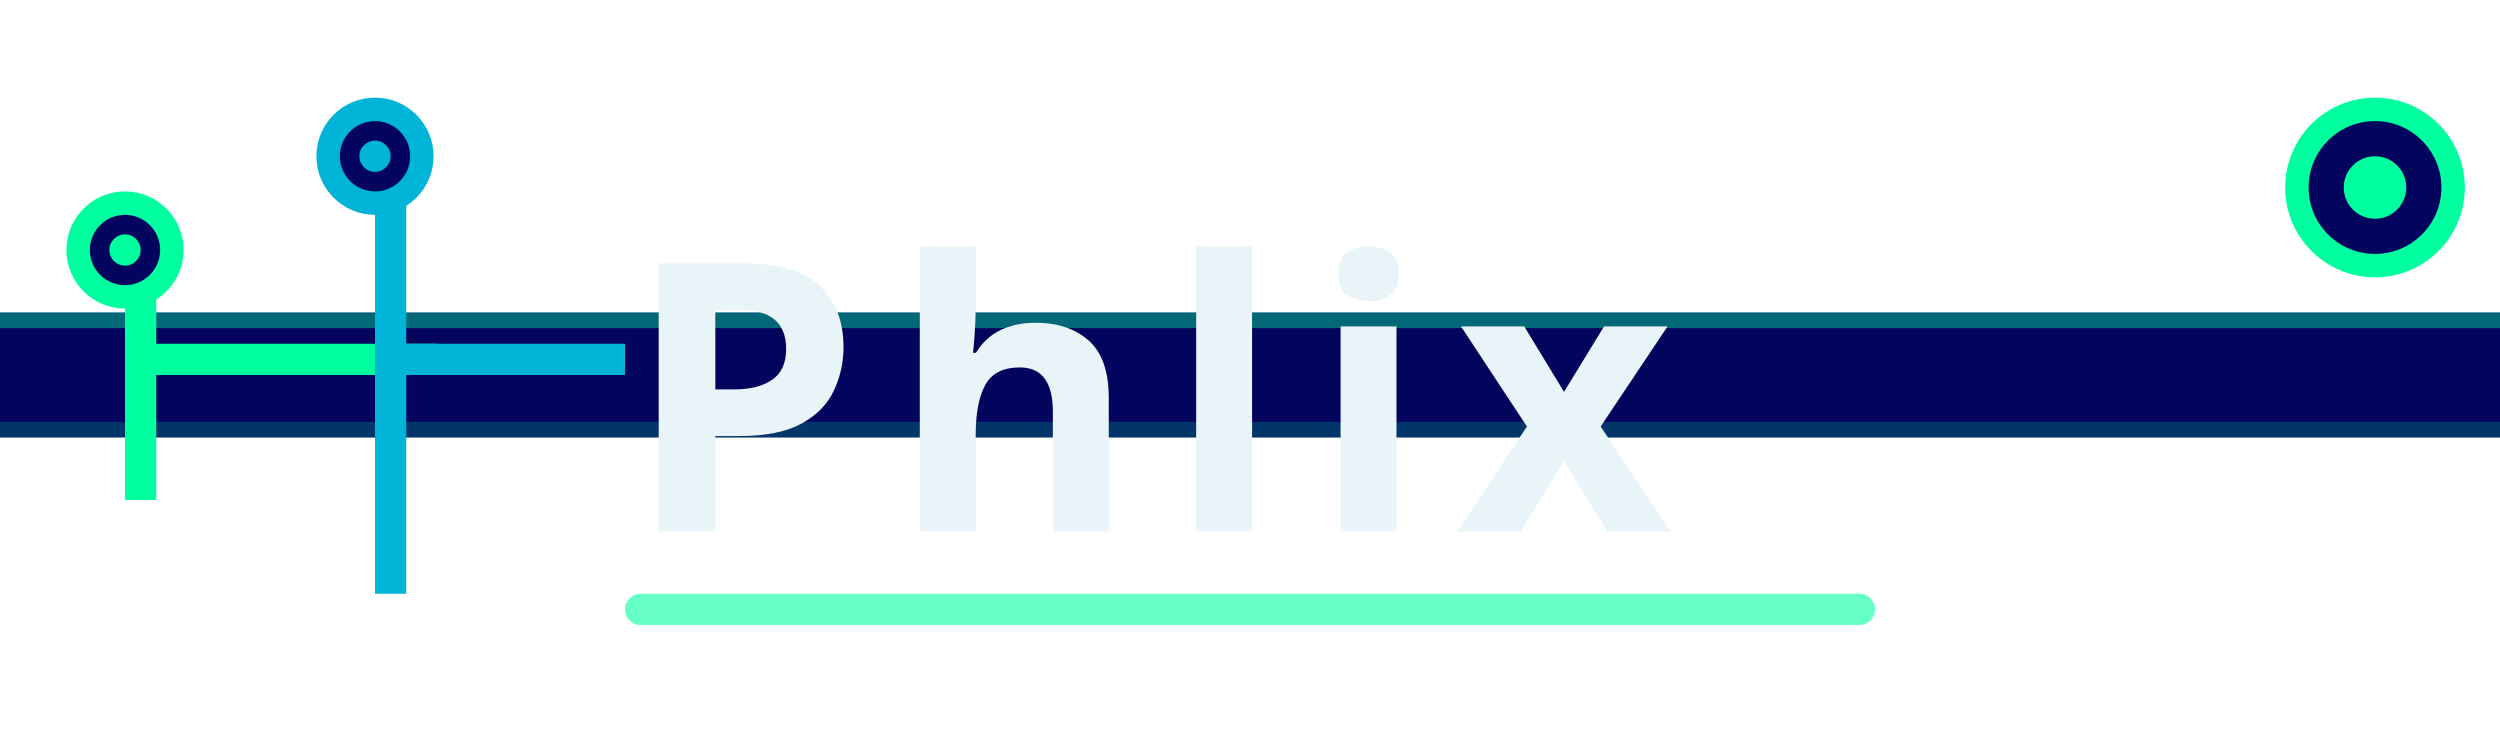
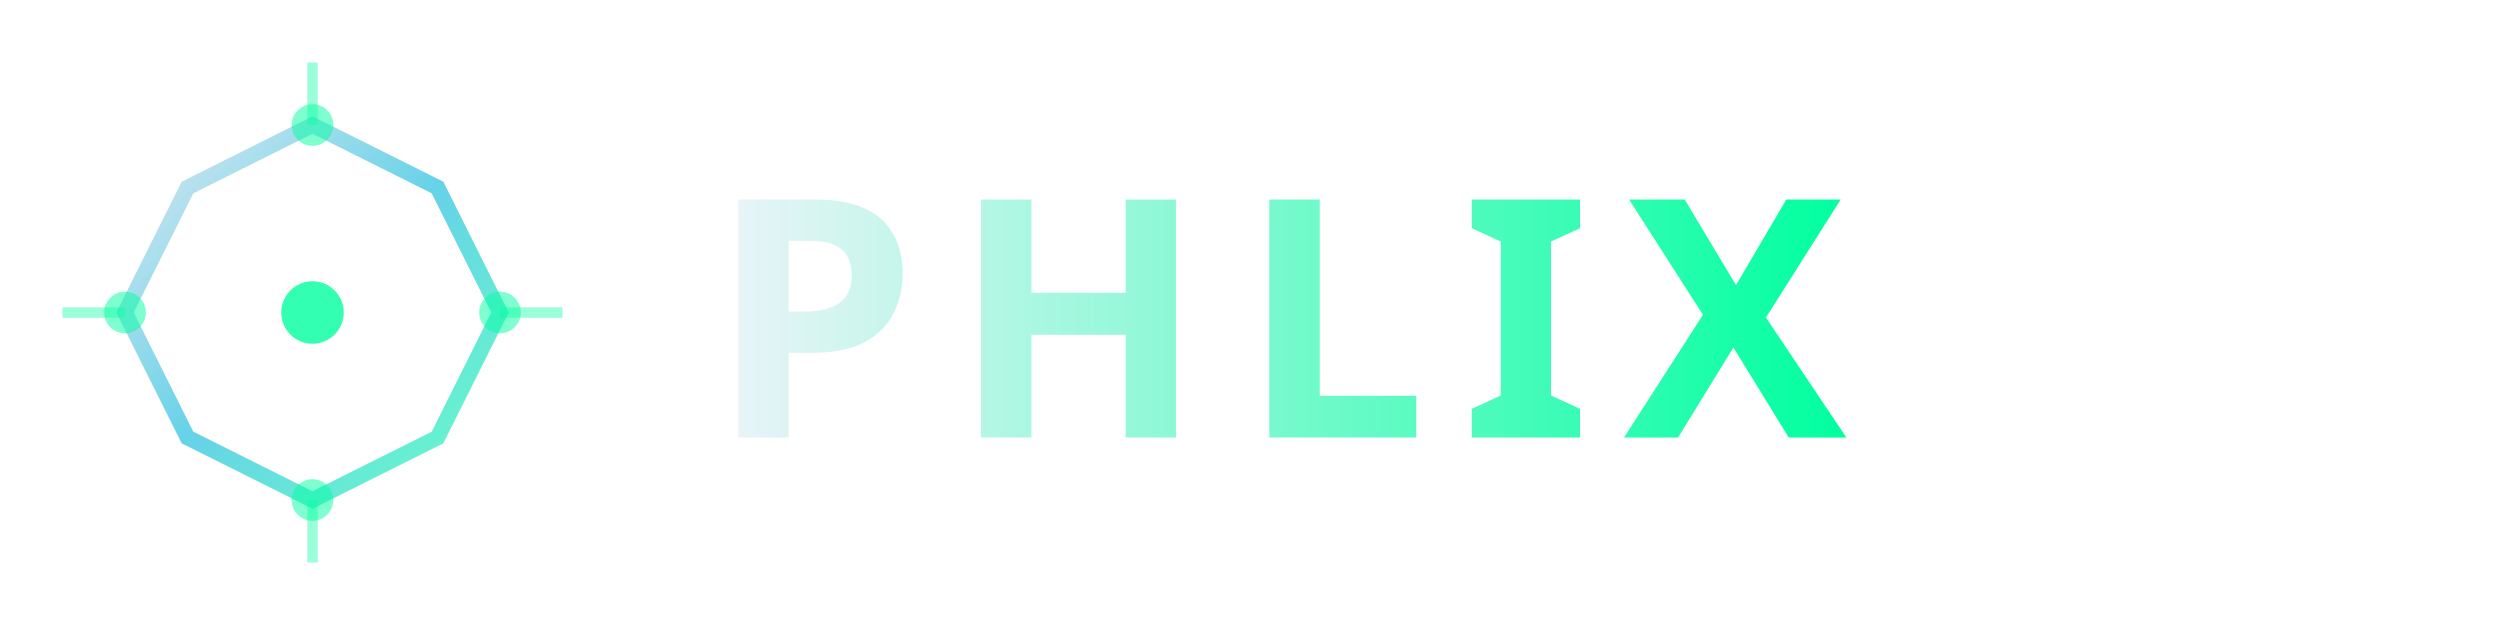
- <svg xmlns="http://www.w3.org/2000/svg" viewBox="0 0 160 48" fill="none">
-   <rect x="0" y="20" width="160" height="8" fill="#03045E" />
-   <rect x="0" y="20" width="160" height="1" fill="#00FF9F" opacity="0.4" />
-   <rect x="0" y="27" width="160" height="1" fill="#00FF9F" opacity="0.2" />
-   <rect x="8" y="16" width="2" height="16" fill="#00FF9F" />
-   <rect x="8" y="22" width="20" height="2" fill="#00FF9F" />
-   <circle cx="8" cy="16" r="3" fill="#03045E" stroke="#00FF9F" stroke-width="1.5" />
-   <circle cx="8" cy="16" r="1" fill="#00FF9F" />
-   <rect x="24" y="10" width="2" height="28" fill="#00B4D8" />
-   <rect x="24" y="22" width="16" height="2" fill="#00B4D8" />
-   <circle cx="24" cy="10" r="3" fill="#03045E" stroke="#00B4D8" stroke-width="1.5" />
-   <circle cx="24" cy="10" r="1" fill="#00B4D8" />
-   <text x="40" y="34" font-family="Orbitron, sans-serif" font-weight="700" font-size="24" letter-spacing="0.08em" fill="#E8F4F8">Phlix</text>
-   <rect x="40" y="38" width="80" height="2" rx="1" fill="#00FF9F" opacity="0.6" />
-   <circle cx="152" cy="12" r="5" fill="#03045E" stroke="#00FF9F" stroke-width="1.5" />
-   <circle cx="152" cy="12" r="2" fill="#00FF9F">
-     <animate attributeName="opacity" values="1;0.4;1" dur="2s" repeatCount="indefinite" />
-   </circle>
+ <svg xmlns="http://www.w3.org/2000/svg" viewBox="0 0 240 60" fill="none">
+   <defs>
+     <linearGradient id="chrome-surge" x1="0%" y1="0%" x2="100%" y2="100%">
+       <stop offset="0%" stop-color="#C8D8E8" />
+       <stop offset="50%" stop-color="#00B4D8" />
+       <stop offset="100%" stop-color="#00FF9F" />
+     </linearGradient>
+     <linearGradient id="text-gradient" x1="0%" y1="0%" x2="100%" y2="0%">
+       <stop offset="0%" stop-color="#E8F4F8" />
+       <stop offset="100%" stop-color="#00FF9F" />
+     </linearGradient>
+   </defs>
+   <path d="M12 30 L18 18 L30 12 L42 18 L48 30 L42 42 L30 48 L18 42 Z" stroke="url(#chrome-surge)" stroke-width="1.5" fill="none" opacity="0.6" />
+   <circle cx="30" cy="30" r="3" fill="#00FF9F" opacity="0.8" />
+   <circle cx="30" cy="12" r="2" fill="#00FF9F" opacity="0.5" />
+   <circle cx="30" cy="48" r="2" fill="#00FF9F" opacity="0.5" />
+   <circle cx="12" cy="30" r="2" fill="#00FF9F" opacity="0.5" />
+   <circle cx="48" cy="30" r="2" fill="#00FF9F" opacity="0.5" />
+   <line x1="30" y1="12" x2="30" y2="6" stroke="#00FF9F" stroke-width="1" opacity="0.4" />
+   <line x1="30" y1="48" x2="30" y2="54" stroke="#00FF9F" stroke-width="1" opacity="0.4" />
+   <line x1="12" y1="30" x2="6" y2="30" stroke="#00FF9F" stroke-width="1" opacity="0.4" />
+   <line x1="48" y1="30" x2="54" y2="30" stroke="#00FF9F" stroke-width="1" opacity="0.4" />
+   <text x="68" y="42" font-family="Orbitron, Rajdhani, sans-serif" font-size="32" font-weight="700" fill="url(#text-gradient)" letter-spacing="0.1em">
+     PHLIX
+   </text>
+   <line x1="68" y1="50" x2="190" y2="50" stroke="url(#chrome-surge)" stroke-width="2" opacity="0.6" />
</svg>
